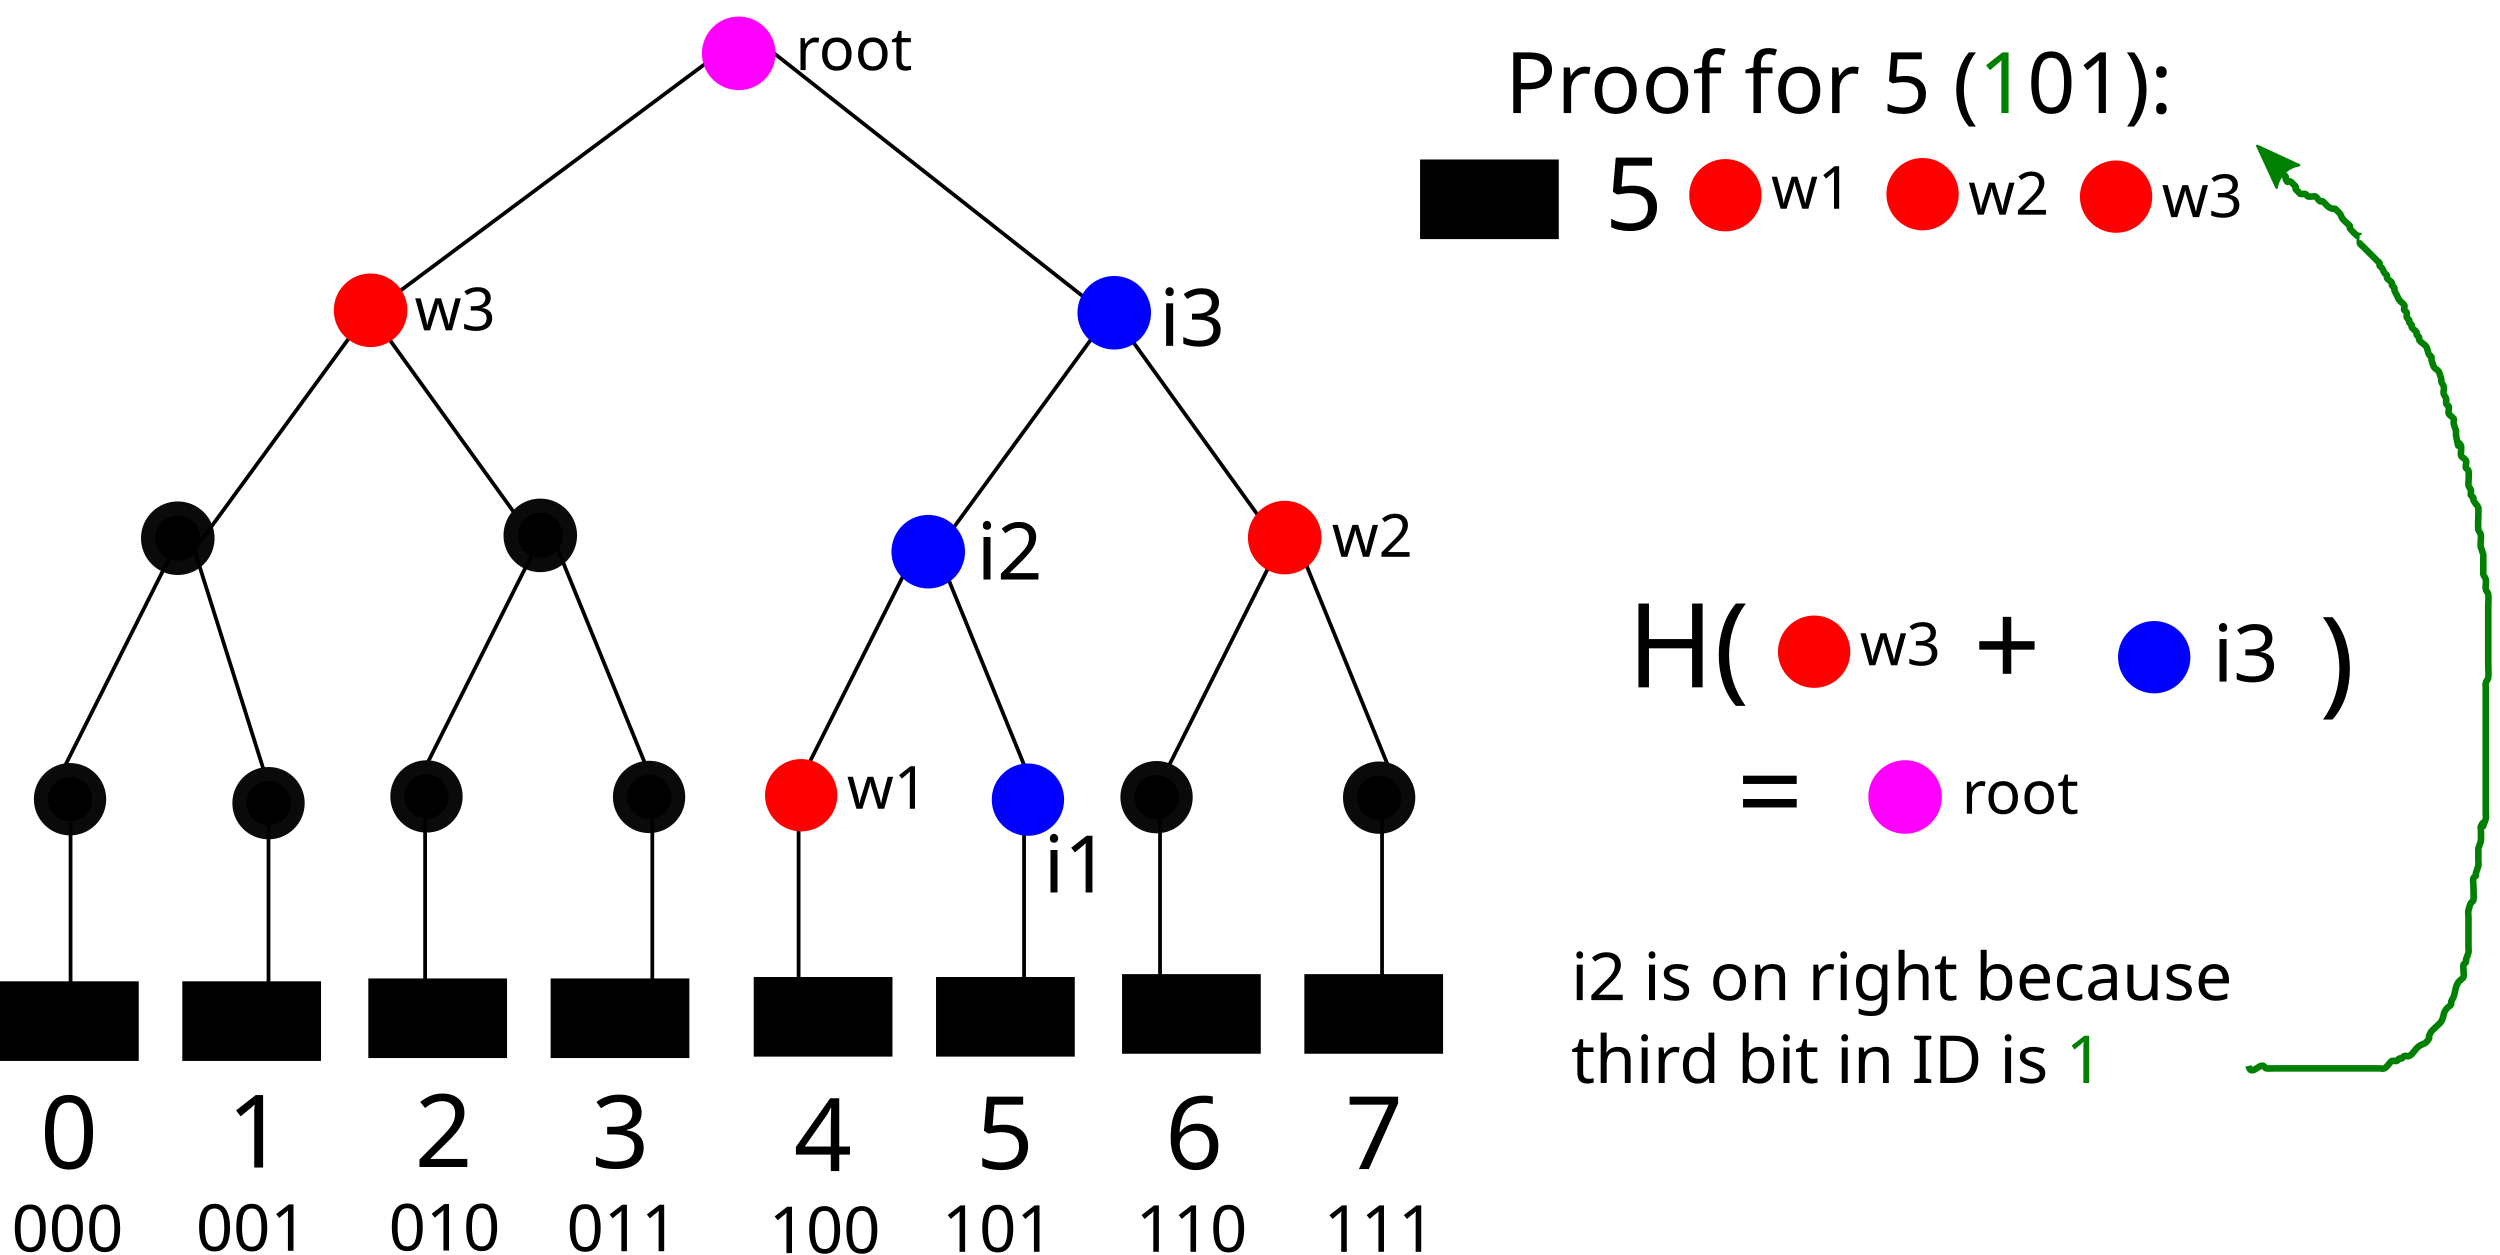
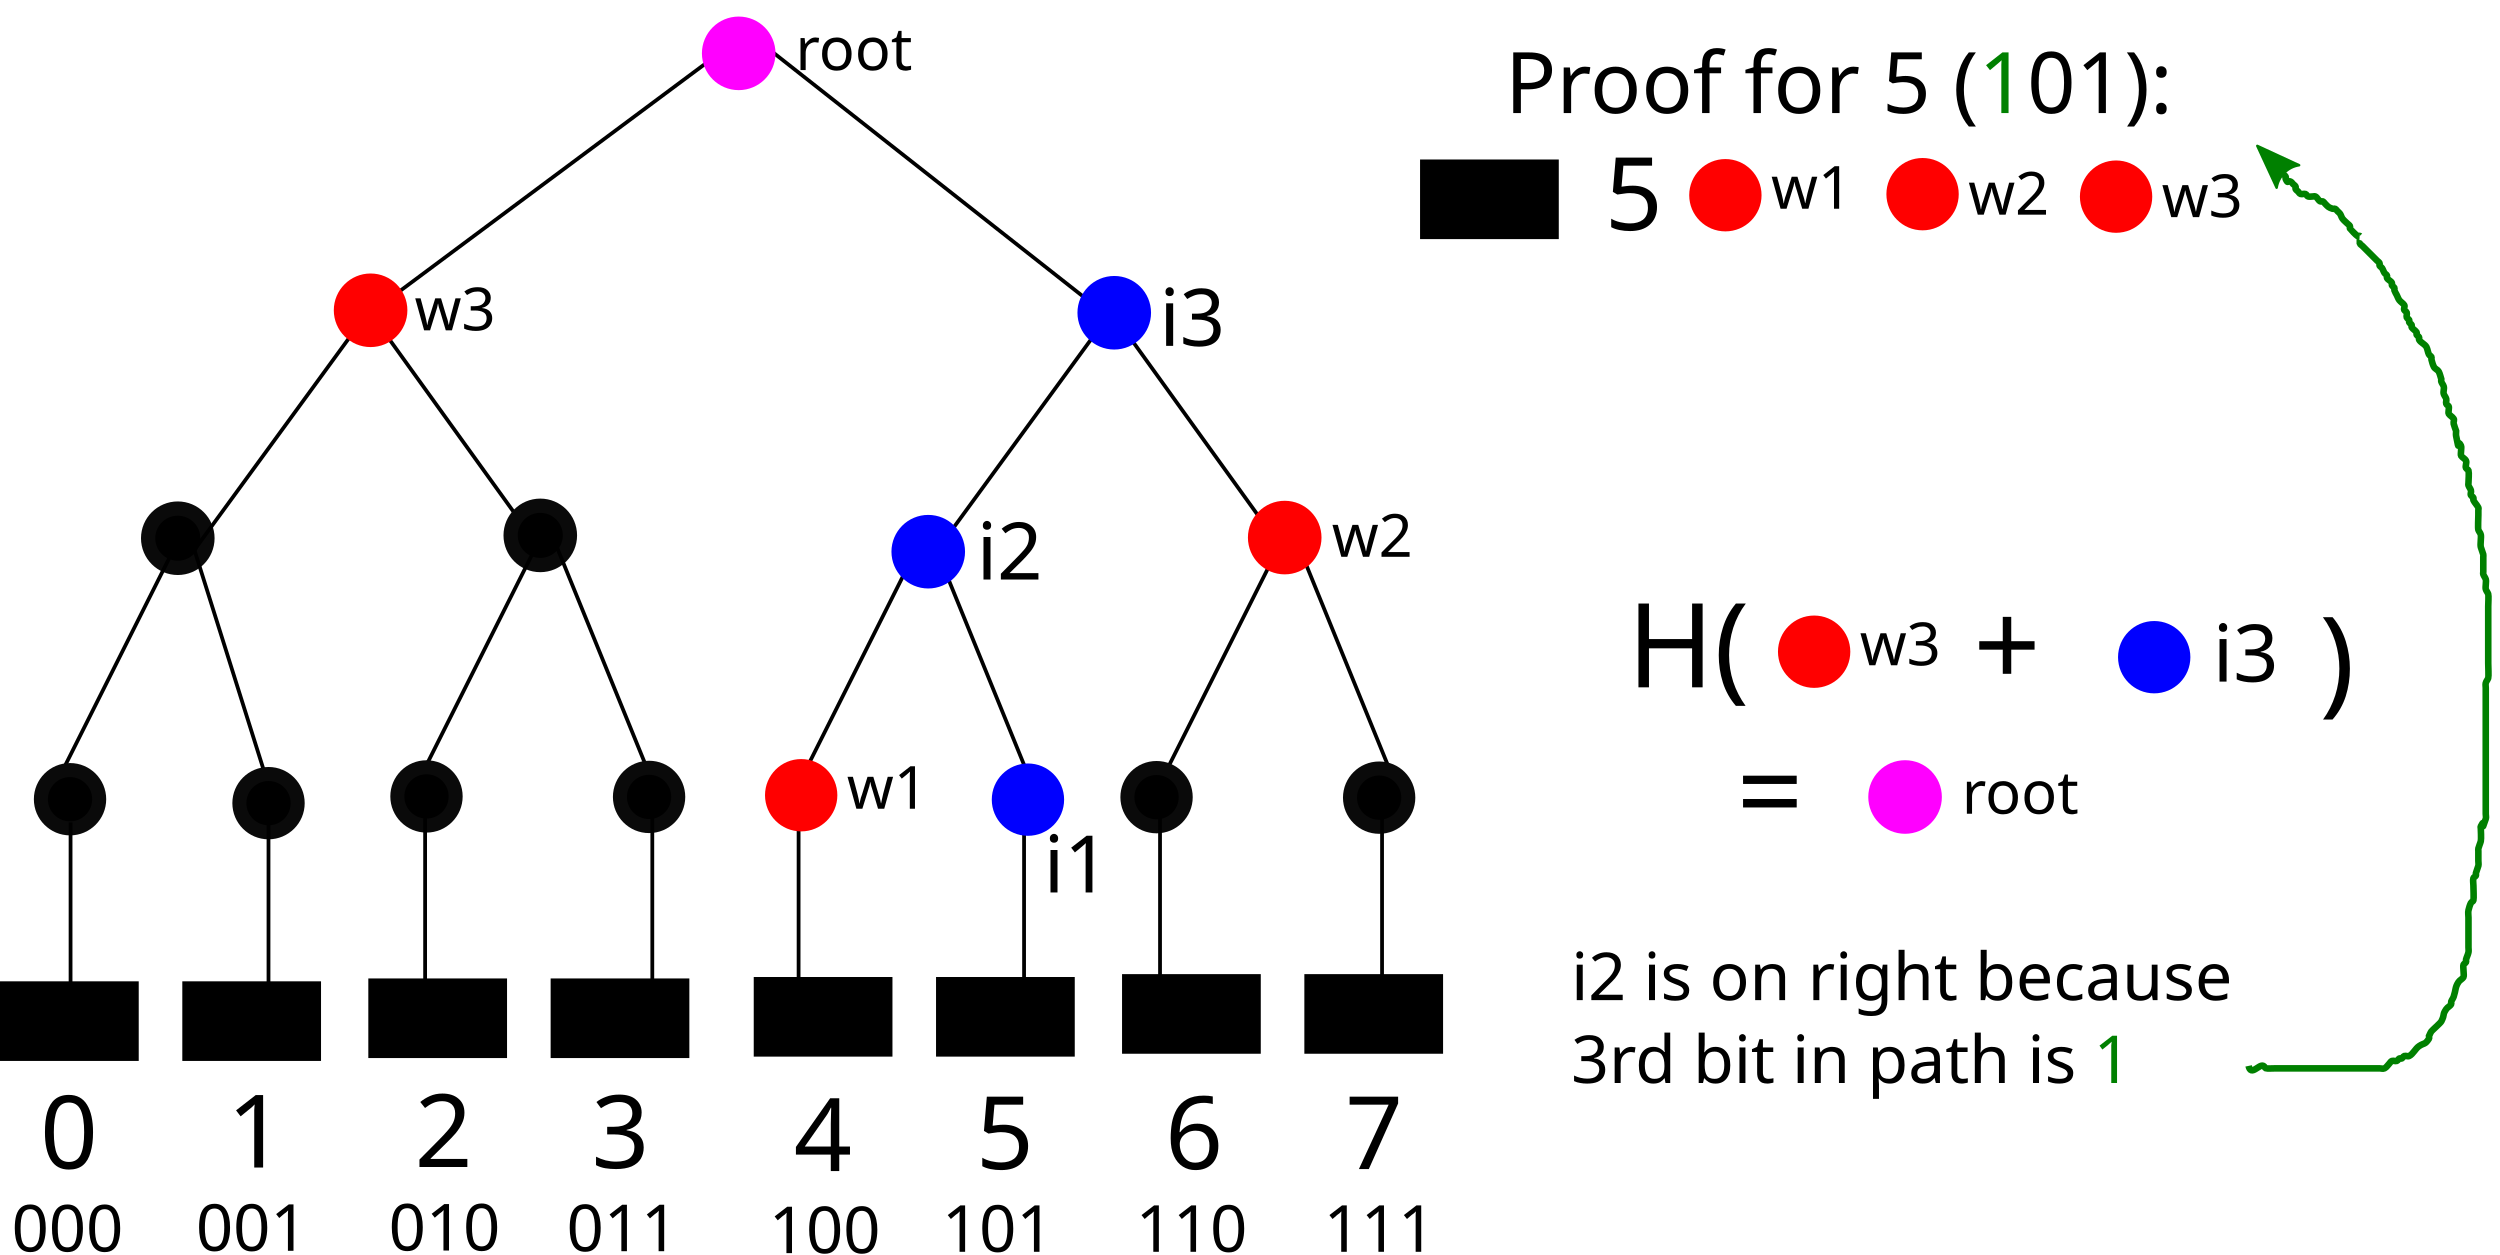
<svg xmlns="http://www.w3.org/2000/svg" width="189.315mm" height="94.965mm" viewBox="0 0 189.315 94.965" version="1.1" id="svg4568">
  <defs id="defs4562">
    <marker orient="auto" refY="0.0" refX="0.0" id="marker2946" style="overflow:visible;">
      <path id="path2944" style="fill-rule:evenodd;stroke-width:0.625;stroke-linejoin:round;stroke:#008000;stroke-opacity:1;fill:#008000;fill-opacity:1" d="M 8.719,4.034 L -2.207,0.016 L 8.719,-4.002 C 6.973,-1.63 6.983,1.616 8.719,4.034 z " transform="scale(0.6) rotate(180) translate(0,0)" />
    </marker>
    <marker orient="auto" refY="0.0" refX="0.0" id="marker2894" style="overflow:visible;">
      <path id="path2892" style="fill-rule:evenodd;stroke-width:0.625;stroke-linejoin:round;stroke:#008000;stroke-opacity:1;fill:#008000;fill-opacity:1" d="M 8.719,4.034 L -2.207,0.016 L 8.719,-4.002 C 6.973,-1.63 6.983,1.616 8.719,4.034 z " transform="scale(1.1) rotate(180) translate(1,0)" />
    </marker>
    <marker orient="auto" refY="0.0" refX="0.0" id="Arrow2Mstart" style="overflow:visible">
      <path id="path2392" style="fill-rule:evenodd;stroke-width:0.625;stroke-linejoin:round;stroke:#008000;stroke-opacity:1;fill:#008000;fill-opacity:1" d="M 8.719,4.034 L -2.207,0.016 L 8.719,-4.002 C 6.973,-1.63 6.983,1.616 8.719,4.034 z " transform="scale(0.6) translate(0,0)" />
    </marker>
    <marker orient="auto" refY="0.0" refX="0.0" id="Arrow2Lend" style="overflow:visible;">
      <path id="path2389" style="fill-rule:evenodd;stroke-width:0.625;stroke-linejoin:round;stroke:#008000;stroke-opacity:1;fill:#008000;fill-opacity:1" d="M 8.719,4.034 L -2.207,0.016 L 8.719,-4.002 C 6.973,-1.63 6.983,1.616 8.719,4.034 z " transform="scale(1.1) rotate(180) translate(1,0)" />
    </marker>
    <marker orient="auto" refY="0.0" refX="0.0" id="Arrow1Send" style="overflow:visible;">
      <path id="path2383" d="M 0.0,0.0 L 5.0,-5.0 L -12.5,0.0 L 5.0,5.0 L 0.0,0.0 z " style="fill-rule:evenodd;stroke:#008000;stroke-width:1pt;stroke-opacity:1;fill:#008000;fill-opacity:1" transform="scale(0.2) rotate(180) translate(6,0)" />
    </marker>
    <marker orient="auto" refY="0.0" refX="0.0" id="Arrow2Send" style="overflow:visible;">
      <path id="path2401" style="fill-rule:evenodd;stroke-width:0.625;stroke-linejoin:round;stroke:#008000;stroke-opacity:1;fill:#008000;fill-opacity:1" d="M 8.719,4.034 L -2.207,0.016 L 8.719,-4.002 C 6.973,-1.63 6.983,1.616 8.719,4.034 z " transform="scale(0.3) rotate(180) translate(-2.3,0)" />
    </marker>
    <marker orient="auto" refY="0.0" refX="0.0" id="Arrow2Mend" style="overflow:visible;">
      <path id="path2395" style="fill-rule:evenodd;stroke-width:0.625;stroke-linejoin:round;stroke:#008000;stroke-opacity:1;fill:#008000;fill-opacity:1" d="M 8.719,4.034 L -2.207,0.016 L 8.719,-4.002 C 6.973,-1.63 6.983,1.616 8.719,4.034 z " transform="scale(0.6) rotate(180) translate(0,0)" />
    </marker>
    <marker orient="auto" refY="0" refX="0" id="marker2946-6" style="overflow:visible">
      <path id="path2944-4" style="fill:#008000;fill-opacity:1;fill-rule:evenodd;stroke:#008000;stroke-width:0.625;stroke-linejoin:round;stroke-opacity:1" d="M 8.719,4.034 -2.207,0.016 8.719,-4.002 c -1.745,2.372 -1.735,5.617 -6e-7,8.035 z" transform="scale(-0.6)" />
    </marker>
    <marker orient="auto" refY="0" refX="0" id="marker2946-6-5" style="overflow:visible">
      <path id="path2944-4-0" style="fill:#008000;fill-opacity:1;fill-rule:evenodd;stroke:#008000;stroke-width:0.625;stroke-linejoin:round;stroke-opacity:1" d="M 8.719,4.034 -2.207,0.016 8.719,-4.002 c -1.745,2.372 -1.735,5.617 -6e-7,8.035 z" transform="scale(-0.6)" />
    </marker>
  </defs>
  <g id="layer1" transform="translate(-37.07169,-43.84228)">
    <circle style="fill:#000000;fill-opacity:1;stroke:#0a0a0a;stroke-width:1.08;stroke-linecap:square;stroke-linejoin:miter;stroke-miterlimit:4;stroke-dasharray:none;stroke-dashoffset:0;stroke-opacity:1" id="path2131-0" cx="50.535" cy="84.6" r="2.246" />
    <path style="fill:none;stroke:#000000;stroke-width:0.286px;stroke-linecap:butt;stroke-linejoin:miter;stroke-opacity:1" d="M 41.253,103.31 50.347,85.194" id="path2162" />
    <path style="fill:none;stroke:#000000;stroke-width:0.286px;stroke-linecap:butt;stroke-linejoin:miter;stroke-opacity:1" d="M 57.575,103.854 51.791,85.482" id="path2162-6" />
    <path style="fill:none;stroke:#000000;stroke-width:0.286px;stroke-linecap:butt;stroke-linejoin:miter;stroke-opacity:1" d="M 51.791,85.482 64.494,68.087" id="path2162-64-8" />
    <path style="fill:#ff0000;stroke:#000000;stroke-width:0.286px;stroke-linecap:butt;stroke-linejoin:miter;stroke-opacity:1" d="M 76.764,83.714 66.082,68.881" id="path2162-6-8-1" />
    <circle style="fill:#000000;fill-opacity:1;stroke:#0a0a0a;stroke-width:1.08;stroke-linecap:square;stroke-linejoin:miter;stroke-miterlimit:4;stroke-dasharray:none;stroke-dashoffset:0;stroke-opacity:1" id="path2131-0-2" cx="77.985" cy="84.385" r="2.246" />
    <path style="fill:none;stroke:#000000;stroke-width:0.286px;stroke-linecap:butt;stroke-linejoin:miter;stroke-opacity:1" d="m 68.702,103.095 9.094,-18.117" id="path2162-7" />
    <path style="fill:none;stroke:#000000;stroke-width:0.286px;stroke-linecap:butt;stroke-linejoin:miter;stroke-opacity:1" d="M 86.458,102.987 79.24,85.267" id="path2162-6-5" />
    <path style="fill:none;stroke:#000000;stroke-width:0.286px;stroke-linecap:butt;stroke-linejoin:miter;stroke-opacity:1" d="M 97.473,103.367 106.568,85.25" id="path2162-9" />
    <path style="fill:none;stroke:#000000;stroke-width:0.286px;stroke-linecap:butt;stroke-linejoin:miter;stroke-opacity:1" d="M 115.229,103.258 108.011,85.539" id="path2162-6-1" />
    <path style="fill:none;stroke:#000000;stroke-width:0.286px;stroke-linecap:butt;stroke-linejoin:miter;stroke-opacity:1" d="M 108.011,85.539 120.715,68.144" id="path2162-64-8-0" />
    <path style="fill:none;stroke:#000000;stroke-width:0.286px;stroke-linecap:butt;stroke-linejoin:miter;stroke-opacity:1" d="M 132.985,83.77 122.302,68.938" id="path2162-6-8-1-6" />
    <path style="fill:none;stroke:#000000;stroke-width:0.286px;stroke-linecap:butt;stroke-linejoin:miter;stroke-opacity:1" d="m 124.923,103.152 9.094,-18.117" id="path2162-7-3" />
    <path style="fill:none;stroke:#000000;stroke-width:0.286px;stroke-linecap:butt;stroke-linejoin:miter;stroke-opacity:1" d="M 142.679,103.043 135.461,85.324" id="path2162-6-5-9" />
    <path style="fill:none;stroke:#000000;stroke-width:0.286px;stroke-linecap:butt;stroke-linejoin:miter;stroke-opacity:1" d="M 66.313,66.656 91.878,47.628" id="path2162-64-8-6" />
    <path style="fill:none;stroke:#000000;stroke-width:0.286px;stroke-linecap:butt;stroke-linejoin:miter;stroke-opacity:1" d="M 119.29,66.452 95.246,47.526" id="path2162-64-8-6-3" />
    <rect style="fill:#000000;fill-opacity:1;stroke:#000000;stroke-width:0.28;stroke-linecap:butt;stroke-miterlimit:4;stroke-dasharray:none;stroke-opacity:1" id="rect5212" width="10.225" height="5.749" x="37.212" y="118.294" />
    <rect style="fill:#000000;fill-opacity:1;stroke:#000000;stroke-width:0.28;stroke-linecap:butt;stroke-miterlimit:4;stroke-dasharray:none;stroke-opacity:1" id="rect5212-0" width="10.225" height="5.749" x="51.017" y="118.294" />
    <rect style="fill:#000000;fill-opacity:1;stroke:#000000;stroke-width:0.28;stroke-linecap:butt;stroke-miterlimit:4;stroke-dasharray:none;stroke-opacity:1" id="rect5212-5" width="10.225" height="5.749" x="65.103" y="118.076" />
    <rect style="fill:#000000;fill-opacity:1;stroke:#000000;stroke-width:0.28;stroke-linecap:butt;stroke-miterlimit:4;stroke-dasharray:none;stroke-opacity:1" id="rect5212-0-6" width="10.225" height="5.749" x="78.909" y="118.076" />
    <rect style="fill:#000000;fill-opacity:1;stroke:#000000;stroke-width:0.28;stroke-linecap:butt;stroke-miterlimit:4;stroke-dasharray:none;stroke-opacity:1" id="rect5212-7" width="10.225" height="5.749" x="94.289" y="117.967" />
    <rect style="fill:#000000;fill-opacity:1;stroke:#000000;stroke-width:0.28;stroke-linecap:butt;stroke-miterlimit:4;stroke-dasharray:none;stroke-opacity:1" id="rect5212-0-7" width="10.225" height="5.749" x="108.094" y="117.967" />
    <rect style="fill:#000000;fill-opacity:1;stroke:#000000;stroke-width:0.28;stroke-linecap:butt;stroke-miterlimit:4;stroke-dasharray:none;stroke-opacity:1" id="rect5212-5-4" width="10.225" height="5.749" x="122.18" y="117.749" />
    <rect style="fill:#000000;fill-opacity:1;stroke:#000000;stroke-width:0.28;stroke-linecap:butt;stroke-miterlimit:4;stroke-dasharray:none;stroke-opacity:1" id="rect5212-0-6-0" width="10.225" height="5.749" x="135.985" y="117.749" />
    <text xml:space="preserve" style="font-style:normal;font-weight:normal;font-size:7.682px;line-height:125%;font-family:sans-serif;letter-spacing:0px;word-spacing:0px;fill:#000000;fill-opacity:1;stroke:none;stroke-width:0.192px;stroke-linecap:butt;stroke-linejoin:miter;stroke-opacity:1" x="54.263" y="132.253" id="text5273">
      <tspan id="tspan5271" x="54.263" y="132.253" style="stroke-width:0.192px">1</tspan>
    </text>
    <text xml:space="preserve" style="font-style:normal;font-weight:normal;font-size:7.682px;line-height:125%;font-family:sans-serif;letter-spacing:0px;word-spacing:0px;fill:#000000;fill-opacity:1;stroke:none;stroke-width:0.192px;stroke-linecap:butt;stroke-linejoin:miter;stroke-opacity:1" x="40.102" y="132.334" id="text5273-6">
      <tspan id="tspan5271-4" x="40.102" y="132.334" style="stroke-width:0.192px">0</tspan>
    </text>
    <text xml:space="preserve" style="font-style:normal;font-weight:normal;font-size:7.682px;line-height:125%;font-family:sans-serif;letter-spacing:0px;word-spacing:0px;fill:#000000;fill-opacity:1;stroke:none;stroke-width:0.192px;stroke-linecap:butt;stroke-linejoin:miter;stroke-opacity:1" x="68.461" y="132.217" id="text5273-7">
      <tspan id="tspan5271-48" x="68.461" y="132.217" style="stroke-width:0.192px">2</tspan>
    </text>
    <text xml:space="preserve" style="font-style:normal;font-weight:normal;font-size:7.682px;line-height:125%;font-family:sans-serif;letter-spacing:0px;word-spacing:0px;fill:#000000;fill-opacity:1;stroke:none;stroke-width:0.192px;stroke-linecap:butt;stroke-linejoin:miter;stroke-opacity:1" x="81.862" y="132.294" id="text5273-5">
      <tspan id="tspan5271-8" x="81.862" y="132.294" style="stroke-width:0.192px">3</tspan>
    </text>
    <text xml:space="preserve" style="font-style:normal;font-weight:normal;font-size:7.682px;line-height:125%;font-family:sans-serif;letter-spacing:0px;word-spacing:0px;fill:#000000;fill-opacity:1;stroke:none;stroke-width:0.192px;stroke-linecap:butt;stroke-linejoin:miter;stroke-opacity:1" x="97.188" y="132.525" id="text5273-2">
      <tspan id="tspan5271-6" x="97.188" y="132.525" style="stroke-width:0.192px">4</tspan>
    </text>
    <text xml:space="preserve" style="font-style:normal;font-weight:normal;font-size:7.682px;line-height:125%;font-family:sans-serif;letter-spacing:0px;word-spacing:0px;fill:#000000;fill-opacity:1;stroke:none;stroke-width:0.192px;stroke-linecap:butt;stroke-linejoin:miter;stroke-opacity:1" x="110.974" y="132.371" id="text5273-0">
      <tspan id="tspan5271-66" x="110.974" y="132.371" style="stroke-width:0.192px">5</tspan>
    </text>
    <text xml:space="preserve" style="font-style:normal;font-weight:normal;font-size:7.682px;line-height:125%;font-family:sans-serif;letter-spacing:0px;word-spacing:0px;fill:#000000;fill-opacity:1;stroke:none;stroke-width:0.192px;stroke-linecap:butt;stroke-linejoin:miter;stroke-opacity:1" x="125.299" y="132.371" id="text5273-4">
      <tspan id="tspan5271-62" x="125.299" y="132.371" style="stroke-width:0.192px">6</tspan>
    </text>
    <text xml:space="preserve" style="font-style:normal;font-weight:normal;font-size:7.682px;line-height:125%;font-family:sans-serif;letter-spacing:0px;word-spacing:0px;fill:#000000;fill-opacity:1;stroke:none;stroke-width:0.192px;stroke-linecap:butt;stroke-linejoin:miter;stroke-opacity:1" x="138.931" y="132.371" id="text5273-8">
      <tspan id="tspan5271-9" x="138.931" y="132.371" style="stroke-width:0.192px">7</tspan>
    </text>
    <text xml:space="preserve" style="font-style:normal;font-weight:normal;font-size:4.926px;line-height:125%;font-family:sans-serif;letter-spacing:0px;word-spacing:0px;fill:#000000;fill-opacity:1;stroke:none;stroke-width:0.123px;stroke-linecap:butt;stroke-linejoin:miter;stroke-opacity:1" x="51.916" y="138.563" id="text5273-60">
      <tspan id="tspan5271-7" x="51.916" y="138.563" style="stroke-width:0.123px">001</tspan>
    </text>
    <text xml:space="preserve" style="font-style:normal;font-weight:normal;font-size:4.926px;line-height:125%;font-family:sans-serif;letter-spacing:0px;word-spacing:0px;fill:#000000;fill-opacity:1;stroke:none;stroke-width:0.123px;stroke-linecap:butt;stroke-linejoin:miter;stroke-opacity:1" x="37.957" y="138.614" id="text5273-6-0">
      <tspan id="tspan5271-4-1" x="37.957" y="138.614" style="stroke-width:0.123px">000</tspan>
    </text>
    <text xml:space="preserve" style="font-style:normal;font-weight:normal;font-size:4.926px;line-height:125%;font-family:sans-serif;letter-spacing:0px;word-spacing:0px;fill:#000000;fill-opacity:1;stroke:none;stroke-width:0.123px;stroke-linecap:butt;stroke-linejoin:miter;stroke-opacity:1" x="66.509" y="138.54" id="text5273-7-0">
      <tspan id="tspan5271-48-1" x="66.509" y="138.54" style="stroke-width:0.123px">010</tspan>
    </text>
    <text xml:space="preserve" style="font-style:normal;font-weight:normal;font-size:4.926px;line-height:125%;font-family:sans-serif;letter-spacing:0px;word-spacing:0px;fill:#000000;fill-opacity:1;stroke:none;stroke-width:0.123px;stroke-linecap:butt;stroke-linejoin:miter;stroke-opacity:1" x="79.98" y="138.589" id="text5273-5-3">
      <tspan id="tspan5271-8-7" x="79.98" y="138.589" style="stroke-width:0.123px">011</tspan>
    </text>
    <text xml:space="preserve" style="font-style:normal;font-weight:normal;font-size:4.926px;line-height:125%;font-family:sans-serif;letter-spacing:0px;word-spacing:0px;fill:#000000;fill-opacity:1;stroke:none;stroke-width:0.123px;stroke-linecap:butt;stroke-linejoin:miter;stroke-opacity:1" x="95.297" y="138.737" id="text5273-2-7">
      <tspan id="tspan5271-6-2" x="95.297" y="138.737" style="stroke-width:0.123px">100</tspan>
    </text>
    <text xml:space="preserve" style="font-style:normal;font-weight:normal;font-size:4.926px;line-height:125%;font-family:sans-serif;letter-spacing:0px;word-spacing:0px;fill:#000000;fill-opacity:1;stroke:none;stroke-width:0.123px;stroke-linecap:butt;stroke-linejoin:miter;stroke-opacity:1" x="108.405" y="138.638" id="text5273-0-6">
      <tspan id="tspan5271-66-4" x="108.405" y="138.638" style="stroke-width:0.123px">101</tspan>
    </text>
    <text xml:space="preserve" style="font-style:normal;font-weight:normal;font-size:4.926px;line-height:125%;font-family:sans-serif;letter-spacing:0px;word-spacing:0px;fill:#000000;fill-opacity:1;stroke:none;stroke-width:0.123px;stroke-linecap:butt;stroke-linejoin:miter;stroke-opacity:1" x="123.079" y="138.638" id="text5273-4-5">
      <tspan id="tspan5271-62-2" x="123.079" y="138.638" style="stroke-width:0.123px">110</tspan>
    </text>
    <text xml:space="preserve" style="font-style:normal;font-weight:normal;font-size:4.926px;line-height:125%;font-family:sans-serif;letter-spacing:0px;word-spacing:0px;fill:#000000;fill-opacity:1;stroke:none;stroke-width:0.123px;stroke-linecap:butt;stroke-linejoin:miter;stroke-opacity:1" x="137.309" y="138.638" id="text5273-8-0">
      <tspan id="tspan5271-9-2" x="137.309" y="138.638" style="stroke-width:0.123px">111</tspan>
    </text>
    <circle style="fill:#000000;fill-opacity:1;stroke:#0a0a0a;stroke-width:1.062;stroke-linecap:square;stroke-linejoin:miter;stroke-miterlimit:4;stroke-dasharray:none;stroke-dashoffset:0;stroke-opacity:1" id="path2131" cx="42.375" cy="104.364" r="2.208" />
    <circle style="fill:#000000;fill-opacity:1;stroke:#0a0a0a;stroke-width:1.062;stroke-linecap:square;stroke-linejoin:miter;stroke-miterlimit:4;stroke-dasharray:none;stroke-dashoffset:0;stroke-opacity:1" id="path2131-8" cx="57.406" cy="104.662" r="2.208" />
    <circle style="fill:#000000;fill-opacity:1;stroke:#0a0a0a;stroke-width:1.062;stroke-linecap:square;stroke-linejoin:miter;stroke-miterlimit:4;stroke-dasharray:none;stroke-dashoffset:0;stroke-opacity:1" id="path2131-02" cx="69.368" cy="104.153" r="2.208" />
    <circle style="fill:#000000;fill-opacity:1;stroke:#0a0a0a;stroke-width:1.062;stroke-linecap:square;stroke-linejoin:miter;stroke-miterlimit:4;stroke-dasharray:none;stroke-dashoffset:0;stroke-opacity:1" id="path2131-8-9" cx="86.224" cy="104.19" r="2.208" />
    <circle style="fill:#000000;fill-opacity:1;stroke:#0a0a0a;stroke-width:1.062;stroke-linecap:square;stroke-linejoin:miter;stroke-miterlimit:4;stroke-dasharray:none;stroke-dashoffset:0;stroke-opacity:1" id="path2131-02-0" cx="124.653" cy="104.208" r="2.208" />
    <circle style="fill:#000000;fill-opacity:1;stroke:#0a0a0a;stroke-width:1.062;stroke-linecap:square;stroke-linejoin:miter;stroke-miterlimit:4;stroke-dasharray:none;stroke-dashoffset:0;stroke-opacity:1" id="path2131-8-9-5" cx="141.509" cy="104.245" r="2.208" />
    <path style="fill:none;fill-rule:evenodd;stroke:#000000;stroke-width:0.286;stroke-linecap:butt;stroke-linejoin:miter;stroke-miterlimit:4;stroke-dasharray:none;stroke-opacity:1" d="m 42.415,106.117 v 13.946" id="path5466" />
    <path style="fill:none;fill-rule:evenodd;stroke:#000000;stroke-width:0.286;stroke-linecap:butt;stroke-linejoin:miter;stroke-miterlimit:4;stroke-dasharray:none;stroke-opacity:1" d="m 57.404,106.052 v 13.946" id="path5466-9" />
    <path style="fill:none;fill-rule:evenodd;stroke:#000000;stroke-width:0.286;stroke-linecap:butt;stroke-linejoin:miter;stroke-miterlimit:4;stroke-dasharray:none;stroke-opacity:1" d="m 69.264,105.4 v 13.946" id="path5466-0" />
    <path style="fill:none;fill-rule:evenodd;stroke:#000000;stroke-width:0.286;stroke-linecap:butt;stroke-linejoin:miter;stroke-miterlimit:4;stroke-dasharray:none;stroke-opacity:1" d="m 86.468,105.139 v 13.946" id="path5466-99" />
    <path style="fill:none;fill-rule:evenodd;stroke:#000000;stroke-width:0.286;stroke-linecap:butt;stroke-linejoin:miter;stroke-miterlimit:4;stroke-dasharray:none;stroke-opacity:1" d="m 97.546,105.921 v 13.946" id="path5466-4" />
    <path style="fill:none;fill-rule:evenodd;stroke:#000000;stroke-width:0.286;stroke-linecap:butt;stroke-linejoin:miter;stroke-miterlimit:4;stroke-dasharray:none;stroke-opacity:1" d="m 114.62,105.661 v 13.946" id="path5466-5" />
    <path style="fill:none;fill-rule:evenodd;stroke:#000000;stroke-width:0.286;stroke-linecap:butt;stroke-linejoin:miter;stroke-miterlimit:4;stroke-dasharray:none;stroke-opacity:1" d="m 124.916,105.27 v 13.946" id="path5466-1" />
    <path style="fill:none;fill-rule:evenodd;stroke:#000000;stroke-width:0.286;stroke-linecap:butt;stroke-linejoin:miter;stroke-miterlimit:4;stroke-dasharray:none;stroke-opacity:1" d="m 141.729,105.27 v 13.946" id="path5466-03" />
    <text xml:space="preserve" style="font-style:normal;font-weight:normal;font-size:6.441px;line-height:125%;font-family:sans-serif;letter-spacing:0px;word-spacing:0px;fill:#000000;fill-opacity:1;stroke:none;stroke-width:0.161px;stroke-linecap:butt;stroke-linejoin:miter;stroke-opacity:1" x="151.038" y="52.406" id="text5540">
      <tspan id="tspan5538" x="151.038" y="52.406" style="fill:#000000;stroke-width:0.161px">Proof for 5 (<tspan style="fill:#008000" id="tspan7278">1</tspan>01):</tspan>
    </text>
    <rect style="fill:#000000;fill-opacity:1;stroke:#000000;stroke-width:0.28;stroke-linecap:butt;stroke-miterlimit:4;stroke-dasharray:none;stroke-opacity:1" id="rect5212-7-7" width="10.225" height="5.749" x="144.747" y="56.06" />
    <text xml:space="preserve" style="font-style:normal;font-weight:normal;font-size:7.682px;line-height:125%;font-family:sans-serif;letter-spacing:0px;word-spacing:0px;fill:#000000;fill-opacity:1;stroke:none;stroke-width:0.192px;stroke-linecap:butt;stroke-linejoin:miter;stroke-opacity:1" x="158.599" y="61.264" id="text5273-2-8">
      <tspan id="tspan5271-6-8" x="158.599" y="61.264" style="stroke-width:0.192px">5</tspan>
    </text>
    <circle style="fill:#0000ff;fill-opacity:1;stroke:#0000ff;stroke-width:1.062;stroke-linecap:square;stroke-linejoin:miter;stroke-miterlimit:4;stroke-dasharray:none;stroke-dashoffset:0;stroke-opacity:1" id="path2131-8-4" cx="114.914" cy="104.396" r="2.208" />
    <circle style="fill:#ff0000;fill-opacity:1;stroke:#ff0000;stroke-width:1.062;stroke-linecap:square;stroke-linejoin:miter;stroke-miterlimit:4;stroke-dasharray:none;stroke-dashoffset:0;stroke-opacity:1" id="path2131-9" cx="97.742" cy="104.062" r="2.208" />
    <text xml:space="preserve" style="font-style:normal;font-weight:normal;font-size:4.51px;line-height:125%;font-family:sans-serif;letter-spacing:0px;word-spacing:0px;fill:#000000;fill-opacity:1;stroke:none;stroke-width:0.113px;stroke-linecap:butt;stroke-linejoin:miter;stroke-opacity:1" x="101.203" y="105.087" id="text7118">
      <tspan id="tspan7116" x="101.203" y="105.087" style="stroke-width:0.113px">w1</tspan>
    </text>
    <circle style="fill:#ff0000;fill-opacity:1;stroke:#ff0000;stroke-width:1.062;stroke-linecap:square;stroke-linejoin:miter;stroke-miterlimit:4;stroke-dasharray:none;stroke-dashoffset:0;stroke-opacity:1" id="path2131-9-3" cx="167.728" cy="58.626" r="2.208" />
    <text xml:space="preserve" style="font-style:normal;font-weight:normal;font-size:4.51px;line-height:125%;font-family:sans-serif;letter-spacing:0px;word-spacing:0px;fill:#000000;fill-opacity:1;stroke:none;stroke-width:0.113px;stroke-linecap:butt;stroke-linejoin:miter;stroke-opacity:1" x="171.189" y="59.651" id="text7118-3">
      <tspan id="tspan7116-6" x="171.189" y="59.651" style="stroke-width:0.113px">w1</tspan>
    </text>
    <text xml:space="preserve" style="font-style:normal;font-weight:normal;font-size:6.01px;line-height:125%;font-family:sans-serif;letter-spacing:0px;word-spacing:0px;fill:#000000;fill-opacity:1;stroke:none;stroke-width:0.15px;stroke-linecap:butt;stroke-linejoin:miter;stroke-opacity:1" x="116.105" y="111.423" id="text7961">
      <tspan id="tspan7959" x="116.105" y="111.423" style="stroke-width:0.15px">i1</tspan>
    </text>
    <circle style="fill:#0000ff;fill-opacity:1;stroke:#0000ff;stroke-width:1.08;stroke-linecap:square;stroke-linejoin:miter;stroke-miterlimit:4;stroke-dasharray:none;stroke-dashoffset:0;stroke-opacity:1" id="path2131-0-7" cx="107.364" cy="85.62" r="2.246" />
    <text xml:space="preserve" style="font-style:normal;font-weight:normal;font-size:6.01px;line-height:125%;font-family:sans-serif;letter-spacing:0px;word-spacing:0px;fill:#000000;fill-opacity:1;stroke:none;stroke-width:0.15px;stroke-linecap:butt;stroke-linejoin:miter;stroke-opacity:1" x="111.032" y="87.727" id="text7961-0">
      <tspan id="tspan7959-3" x="111.032" y="87.727" style="stroke-width:0.15px">i2</tspan>
    </text>
    <circle style="fill:#ff0000;fill-opacity:1;stroke:#ff0000;stroke-width:1.08;stroke-linecap:square;stroke-linejoin:miter;stroke-miterlimit:4;stroke-dasharray:none;stroke-dashoffset:0;stroke-opacity:1" id="path2131-0-2-8" cx="134.358" cy="84.551" r="2.246" />
    <text xml:space="preserve" style="font-style:normal;font-weight:normal;font-size:4.51px;line-height:125%;font-family:sans-serif;letter-spacing:0px;word-spacing:0px;fill:#000000;fill-opacity:1;stroke:none;stroke-width:0.113px;stroke-linecap:butt;stroke-linejoin:miter;stroke-opacity:1" x="137.926" y="86.008" id="text7118-4">
      <tspan id="tspan7116-3" x="137.926" y="86.008" style="stroke-width:0.113px">w2</tspan>
    </text>
    <circle style="fill:#ff0000;fill-opacity:1;stroke:#ff0000;stroke-width:1.062;stroke-linecap:square;stroke-linejoin:miter;stroke-miterlimit:4;stroke-dasharray:none;stroke-dashoffset:0;stroke-opacity:1" id="path2131-9-1-5" cx="182.66" cy="58.546" r="2.208" />
    <text xml:space="preserve" style="font-style:normal;font-weight:normal;font-size:4.51px;line-height:125%;font-family:sans-serif;letter-spacing:0px;word-spacing:0px;fill:#000000;fill-opacity:1;stroke:none;stroke-width:0.113px;stroke-linecap:butt;stroke-linejoin:miter;stroke-opacity:1" x="186.121" y="60.1" id="text7118-8-6">
      <tspan id="tspan7116-7-1" x="186.121" y="60.1" style="stroke-width:0.113px">w2</tspan>
    </text>
    <circle style="fill:#0000ff;fill-opacity:1;stroke:#0000ff;stroke-width:1.08;stroke-linecap:square;stroke-linejoin:miter;stroke-miterlimit:4;stroke-dasharray:none;stroke-dashoffset:0;stroke-opacity:1" id="path2131-0-2-0-7" cx="121.449" cy="67.526" r="2.246" />
    <text xml:space="preserve" style="font-style:normal;font-weight:normal;font-size:6.01px;line-height:125%;font-family:sans-serif;letter-spacing:0px;word-spacing:0px;fill:#000000;fill-opacity:1;stroke:none;stroke-width:0.15px;stroke-linecap:butt;stroke-linejoin:miter;stroke-opacity:1" x="124.863" y="70.029" id="text7961-0-5">
      <tspan id="tspan7959-3-5" x="124.863" y="70.029" style="stroke-width:0.15px">i3</tspan>
    </text>
    <circle style="fill:#ff0000;fill-opacity:1;stroke:#ff0000;stroke-width:1.062;stroke-linecap:square;stroke-linejoin:miter;stroke-miterlimit:4;stroke-dasharray:none;stroke-dashoffset:0;stroke-opacity:1" id="path2131-9-1-4" cx="197.314" cy="58.733" r="2.208" />
    <text xml:space="preserve" style="font-style:normal;font-weight:normal;font-size:4.51px;line-height:125%;font-family:sans-serif;letter-spacing:0px;word-spacing:0px;fill:#000000;fill-opacity:1;stroke:none;stroke-width:0.113px;stroke-linecap:butt;stroke-linejoin:miter;stroke-opacity:1" x="200.775" y="60.287" id="text7118-8-7">
      <tspan id="tspan7116-7-8" x="200.775" y="60.287" style="stroke-width:0.113px">w3</tspan>
    </text>
    <circle style="fill:#ff0000;fill-opacity:1;stroke:#ff0000;stroke-width:1.08;stroke-linecap:square;stroke-linejoin:miter;stroke-miterlimit:4;stroke-dasharray:none;stroke-dashoffset:0;stroke-opacity:1" id="path2131-0-2-0" cx="65.135" cy="67.339" r="2.246" />
    <text xml:space="preserve" style="font-style:normal;font-weight:normal;font-size:4.51px;line-height:125%;font-family:sans-serif;letter-spacing:0px;word-spacing:0px;fill:#000000;fill-opacity:1;stroke:none;stroke-width:0.113px;stroke-linecap:butt;stroke-linejoin:miter;stroke-opacity:1" x="68.47" y="68.858" id="text7118-4-6">
      <tspan id="tspan7116-3-0" x="68.47" y="68.858" style="stroke-width:0.113px">w3</tspan>
    </text>
    <circle style="fill:#ff00ff;fill-opacity:1;stroke:#ff00ff;stroke-width:1.08;stroke-linecap:square;stroke-linejoin:miter;stroke-miterlimit:4;stroke-dasharray:none;stroke-dashoffset:0;stroke-opacity:1" id="path2131-0-2-0-7-4" cx="93.011" cy="47.882" r="2.246" />
    <text xml:space="preserve" style="font-style:normal;font-weight:normal;font-size:4.51px;line-height:125%;font-family:sans-serif;letter-spacing:0px;word-spacing:0px;fill:#000000;fill-opacity:1;stroke:none;stroke-width:0.113px;stroke-linecap:butt;stroke-linejoin:miter;stroke-opacity:1" x="97.3" y="49.15" id="text7118-4-6-0">
      <tspan id="tspan7116-3-0-6" x="97.3" y="49.15" style="stroke-width:0.113px">root</tspan>
    </text>
    <text xml:space="preserve" style="font-style:normal;font-weight:normal;font-size:8.883px;line-height:125%;font-family:sans-serif;letter-spacing:0px;word-spacing:0px;fill:#000000;fill-opacity:1;stroke:none;stroke-width:0.222px;stroke-linecap:butt;stroke-linejoin:miter;stroke-opacity:1" x="160.287" y="95.89" id="text5273-2-8-8-6">
      <tspan id="tspan5271-6-8-9-7" x="160.287" y="95.89" style="stroke-width:0.222px">H(</tspan>
    </text>
    <circle style="fill:#0000ff;fill-opacity:1;stroke:#0000ff;stroke-width:1.062;stroke-linecap:square;stroke-linejoin:miter;stroke-miterlimit:4;stroke-dasharray:none;stroke-dashoffset:0;stroke-opacity:1" id="path2131-8-4-1" cx="200.201" cy="93.609" r="2.208" />
    <circle style="fill:#ff0000;fill-opacity:1;stroke:#ff0000;stroke-width:1.062;stroke-linecap:square;stroke-linejoin:miter;stroke-miterlimit:4;stroke-dasharray:none;stroke-dashoffset:0;stroke-opacity:1" id="path2131-9-2" cx="174.449" cy="93.194" r="2.208" />
    <text xml:space="preserve" style="font-style:normal;font-weight:normal;font-size:4.51px;line-height:125%;font-family:sans-serif;letter-spacing:0px;word-spacing:0px;fill:#000000;fill-opacity:1;stroke:none;stroke-width:0.113px;stroke-linecap:butt;stroke-linejoin:miter;stroke-opacity:1" x="177.91" y="94.219" id="text7118-2">
      <tspan id="tspan7116-69" x="177.91" y="94.219" style="stroke-width:0.113px">w3</tspan>
    </text>
    <text xml:space="preserve" style="font-style:normal;font-weight:normal;font-size:8.883px;line-height:125%;font-family:sans-serif;letter-spacing:0px;word-spacing:0px;fill:#000000;fill-opacity:1;stroke:none;stroke-width:0.222px;stroke-linecap:butt;stroke-linejoin:miter;stroke-opacity:1" x="186.516" y="95.852" id="text5273-2-8-8-6-1">
      <tspan id="tspan5271-6-8-9-7-0" x="186.516" y="95.852" style="stroke-width:0.222px">+</tspan>
    </text>
    <text xml:space="preserve" style="font-style:normal;font-weight:normal;font-size:6.01px;line-height:125%;font-family:sans-serif;letter-spacing:0px;word-spacing:0px;fill:#000000;fill-opacity:1;stroke:none;stroke-width:0.15px;stroke-linecap:butt;stroke-linejoin:miter;stroke-opacity:1" x="204.632" y="95.458" id="text7961-4">
      <tspan id="tspan7959-2" x="204.632" y="95.458" style="stroke-width:0.15px">i3</tspan>
    </text>
    <text xml:space="preserve" style="font-style:normal;font-weight:normal;font-size:8.883px;line-height:125%;font-family:sans-serif;letter-spacing:0px;word-spacing:0px;fill:#000000;fill-opacity:1;stroke:none;stroke-width:0.222px;stroke-linecap:butt;stroke-linejoin:miter;stroke-opacity:1" x="212.708" y="96.921" id="text5273-2-8-8-6-7">
      <tspan id="tspan5271-6-8-9-7-4" x="212.708" y="96.921" style="stroke-width:0.222px">)</tspan>
    </text>
    <text xml:space="preserve" style="font-style:normal;font-weight:normal;font-size:8.883px;line-height:125%;font-family:sans-serif;letter-spacing:0px;word-spacing:0px;fill:#000000;fill-opacity:1;stroke:none;stroke-width:0.222px;stroke-linecap:butt;stroke-linejoin:miter;stroke-opacity:1" x="168.566" y="106.912" id="text5273-2-8-8-6-2">
      <tspan id="tspan5271-6-8-9-7-8" x="168.566" y="106.912" style="stroke-width:0.222px">=</tspan>
    </text>
    <text xml:space="preserve" style="font-style:normal;font-weight:normal;font-size:5.019px;line-height:125%;font-family:sans-serif;letter-spacing:0px;word-spacing:0px;fill:#000000;fill-opacity:1;stroke:none;stroke-width:0.125px;stroke-linecap:butt;stroke-linejoin:miter;stroke-opacity:1" x="156.052" y="119.581" id="text2362">
      <tspan id="tspan2360" x="156.052" y="119.581" style="stroke-width:0.125px">i2 is on right because</tspan>
-       <tspan x="156.052" y="125.855" style="stroke-width:0.125px" id="tspan2364">third bit in ID is <tspan style="fill:#008000" id="tspan7280">1</tspan>
+       <tspan x="156.052" y="125.855" style="stroke-width:0.125px" id="tspan2364">3rd bit in path is <tspan style="fill:#008000" id="tspan7280">1</tspan>
      </tspan>
    </text>
    <path style="fill:none;fill-rule:evenodd;stroke:#008000;stroke-width:0.5;stroke-linecap:butt;stroke-linejoin:miter;stroke-miterlimit:4;stroke-dasharray:none;stroke-opacity:1;marker-end:url(#marker2946-6-5)" d="m 207.351,124.557 c 0.177,0.837 0.788,-0.167 1.123,0 0.079,0.039 0.108,0.148 0.187,0.187 0.057,0.028 0.619,0 0.748,0 0.561,0 1.123,0 1.684,0 1.372,0 2.744,0 4.116,0 0.561,0 1.123,0 1.684,0 0.125,0 0.249,0 0.374,0 0.125,0 0.263,0.056 0.374,0 0.158,-0.079 0.249,-0.249 0.374,-0.374 0.062,-0.062 0.103,-0.159 0.187,-0.187 0.118,-0.039 0.256,0.04 0.374,0 0.084,-0.028 0.108,-0.148 0.187,-0.187 0.056,-0.028 0.131,0.028 0.187,0 0.079,-0.04 0.103,-0.159 0.187,-0.187 0.118,-0.04 0.263,0.056 0.374,0 0.299,-0.15 0.468,-0.561 0.748,-0.748 0.414,-0.276 0.425,-0.076 0.748,-0.561 0.035,-0.052 0,-0.125 0,-0.187 0.062,-0.125 0.103,-0.263 0.187,-0.374 0.06,-0.08 0.692,-0.635 0.748,-0.748 0.304,-0.609 0.047,-0.445 0.374,-0.935 0.098,-0.147 0.295,-0.216 0.374,-0.374 0.028,-0.056 -0.02,-0.128 0,-0.187 0.044,-0.132 0.143,-0.242 0.187,-0.374 0.183,-0.548 0.093,-0.701 0.374,-1.123 0.098,-0.147 0.295,-0.216 0.374,-0.374 0.059,-0.119 -0.061,-0.814 0,-0.935 0.039,-0.079 0.148,-0.108 0.187,-0.187 0.028,-0.056 -0.015,-0.127 0,-0.187 0.048,-0.191 0.148,-0.368 0.187,-0.561 0.025,-0.122 0,-0.249 0,-0.374 0,-0.187 0,-0.374 0,-0.561 0,-0.561 0,-1.123 0,-1.684 0,-0.165 -0.04,-0.402 0,-0.561 0.048,-0.191 0.099,-0.385 0.187,-0.561 0.039,-0.079 0.166,-0.102 0.187,-0.187 0.041,-0.165 0,-0.864 0,-1.123 0,-0.187 -0.045,-0.38 0,-0.561 0.021,-0.086 0.148,-0.108 0.187,-0.187 0.028,-0.056 -0.015,-0.127 0,-0.187 0.048,-0.191 0.139,-0.37 0.187,-0.561 0.03,-0.121 0,-0.249 0,-0.374 0,-0.249 0,-0.499 0,-0.748 0,-0.062 -0.015,-0.127 0,-0.187 0.048,-0.191 0.139,-0.37 0.187,-0.561 0.038,-0.151 0,-0.908 0,-0.935 0,-0.062 -0.028,-0.131 0,-0.187 0.428,-0.856 -0.078,0.794 0.374,-0.561 0.04,-0.118 0,-0.249 0,-0.374 0,-0.374 0,-0.748 0,-1.123 0,-1.247 0,-2.495 0,-3.742 0,-1.123 0,-2.245 0,-3.368 0,-0.437 0,-0.873 0,-1.31 0,-0.125 -0.03,-0.253 0,-0.374 0.034,-0.135 0.143,-0.242 0.187,-0.374 0.041,-0.122 0,-0.899 0,-1.123 0,-0.748 0,-1.497 0,-2.245 0,-0.686 0,-1.372 0,-2.058 0,-0.204 0.04,-0.814 0,-0.935 -0.044,-0.132 -0.153,-0.239 -0.187,-0.374 -0.041,-0.165 0.053,-0.588 0,-0.748 -0.044,-0.132 -0.143,-0.242 -0.187,-0.374 -0.02,-0.059 0,-0.125 0,-0.187 0,-0.374 0,-0.748 0,-1.123 0,-0.062 0.015,-0.127 0,-0.187 -0.048,-0.191 -0.139,-0.37 -0.187,-0.561 -0.054,-0.217 0.041,-0.733 0,-0.935 -0.027,-0.137 -0.143,-0.242 -0.187,-0.374 -0.041,-0.124 0,-0.939 0,-1.123 0,-0.125 0,-0.249 0,-0.374 0,-0.062 0.028,-0.131 0,-0.187 -0.101,-0.201 -0.274,-0.36 -0.374,-0.561 -0.028,-0.056 0.028,-0.131 0,-0.187 -0.039,-0.079 -0.148,-0.108 -0.187,-0.187 -0.056,-0.112 0.039,-0.256 0,-0.374 -0.044,-0.132 -0.143,-0.242 -0.187,-0.374 -0.02,-0.059 0,-0.125 0,-0.187 0,-0.269 0.056,-0.713 0,-0.935 -0.021,-0.086 -0.148,-0.108 -0.187,-0.187 -0.075,-0.15 0.075,-0.412 0,-0.561 -0.079,-0.158 -0.276,-0.227 -0.374,-0.374 -0.052,-0.078 0.052,-0.643 0,-0.748 -0.371,-0.743 -0.059,0.827 -0.374,-0.748 -0.025,-0.122 0,-0.249 0,-0.374 -0.062,-0.187 -0.139,-0.37 -0.187,-0.561 -0.03,-0.121 0.069,-0.27 0,-0.374 -0.098,-0.147 -0.276,-0.227 -0.374,-0.374 -0.054,-0.081 0.049,-0.463 0,-0.561 -0.039,-0.079 -0.159,-0.103 -0.187,-0.187 -0.04,-0.118 0.03,-0.253 0,-0.374 -0.034,-0.135 -0.143,-0.242 -0.187,-0.374 -0.059,-0.177 0.045,-0.38 0,-0.561 -0.034,-0.135 -0.143,-0.242 -0.187,-0.374 -0.02,-0.059 0,-0.125 0,-0.187 -0.062,-0.187 -0.099,-0.385 -0.187,-0.561 -0.079,-0.158 -0.295,-0.216 -0.374,-0.374 -0.088,-0.176 -0.139,-0.37 -0.187,-0.561 -0.015,-0.06 0.028,-0.131 0,-0.187 -0.039,-0.079 -0.148,-0.108 -0.187,-0.187 -0.088,-0.176 -0.099,-0.385 -0.187,-0.561 -0.112,-0.225 -0.449,-0.337 -0.561,-0.561 -0.028,-0.056 0.028,-0.131 0,-0.187 -0.039,-0.079 -0.148,-0.108 -0.187,-0.187 -0.028,-0.056 0.035,-0.135 0,-0.187 -0.098,-0.147 -0.276,-0.227 -0.374,-0.374 -0.035,-0.052 0.028,-0.131 0,-0.187 -0.039,-0.079 -0.148,-0.108 -0.187,-0.187 -0.028,-0.056 0.028,-0.131 0,-0.187 -0.039,-0.079 -0.159,-0.103 -0.187,-0.187 -0.039,-0.118 0.039,-0.256 0,-0.374 -0.028,-0.084 -0.148,-0.108 -0.187,-0.187 -0.056,-0.112 0.069,-0.27 0,-0.374 -0.098,-0.147 -0.268,-0.233 -0.374,-0.374 -0.084,-0.112 -0.125,-0.249 -0.187,-0.374 -0.062,-0.125 -0.143,-0.242 -0.187,-0.374 -0.02,-0.059 0.028,-0.131 0,-0.187 -0.039,-0.079 -0.148,-0.108 -0.187,-0.187 -0.028,-0.056 0.028,-0.131 0,-0.187 -0.079,-0.158 -0.295,-0.216 -0.374,-0.374 -0.028,-0.056 0.028,-0.131 0,-0.187 -0.039,-0.079 -0.138,-0.114 -0.187,-0.187 -0.077,-0.116 -0.11,-0.258 -0.187,-0.374 -0.049,-0.073 -0.148,-0.108 -0.187,-0.187 -0.028,-0.056 0.028,-0.131 0,-0.187 -0.039,-0.079 -0.125,-0.125 -0.187,-0.187 -0.062,-0.062 -0.125,-0.125 -0.187,-0.187 -0.312,-0.312 -0.624,-0.624 -0.935,-0.935 -0.062,-0.062 -0.159,-0.103 -0.187,-0.187 -2.6e-4,-8.47e-4 1.8e-4,-0.561 0,-0.561 -0.044,-0.044 -0.131,0.028 -0.187,0 -0.05,-0.025 -0.536,-0.512 -0.561,-0.561 -0.028,-0.056 0.028,-0.131 0,-0.187 -0.039,-0.079 -0.125,-0.125 -0.187,-0.187 -0.125,-0.125 -0.268,-0.233 -0.374,-0.374 -0.084,-0.112 -0.11,-0.258 -0.187,-0.374 -0.049,-0.073 -0.125,-0.125 -0.187,-0.187 -0.062,-0.062 -0.108,-0.148 -0.187,-0.187 -0.056,-0.028 -0.128,0.02 -0.187,0 -0.34,-0.113 -0.347,-0.16 -0.561,-0.374 -0.062,-0.062 -0.108,-0.148 -0.187,-0.187 -0.056,-0.028 -0.131,0.028 -0.187,0 -0.158,-0.079 -0.216,-0.295 -0.374,-0.374 -0.056,-0.028 -0.125,0 -0.187,0 -0.125,0 -0.256,0.039 -0.374,0 -0.084,-0.028 -0.103,-0.159 -0.187,-0.187 -0.118,-0.039 -0.256,0.039 -0.374,0 -0.084,-0.028 -0.125,-0.125 -0.187,-0.187 -0.062,-0.062 -0.148,-0.108 -0.187,-0.187 -0.028,-0.056 0.028,-0.131 0,-0.187 -0.039,-0.079 -0.125,-0.125 -0.187,-0.187 -0.062,-0.062 -0.108,-0.148 -0.187,-0.187 -0.258,-0.129 -0.167,0.227 -0.374,-0.187 -0.028,-0.056 0.028,-0.131 0,-0.187 -0.039,-0.079 -0.125,-0.125 -0.187,-0.187 -0.062,-0.062 -0.108,-0.148 -0.187,-0.187 -0.056,-0.028 -0.143,0.044 -0.187,0 -0.088,-0.088 0.056,-0.263 0,-0.374 -0.039,-0.079 -0.125,-0.125 -0.187,-0.187 -0.062,-0.062 -0.108,-0.148 -0.187,-0.187 -0.056,-0.028 -0.131,0.028 -0.187,0 -0.414,-0.207 -0.058,-0.116 -0.187,-0.374 -0.039,-0.079 -0.125,-0.125 -0.187,-0.187 -0.062,-0.062 -0.125,-0.125 -0.187,-0.187" id="path2878" />
    <circle style="fill:#ff00ff;fill-opacity:1;stroke:#ff00ff;stroke-width:1.08;stroke-linecap:square;stroke-linejoin:miter;stroke-miterlimit:4;stroke-dasharray:none;stroke-dashoffset:0;stroke-opacity:1" id="path2131-0-2-0-7-4-1" cx="181.335" cy="104.196" r="2.246" />
    <text xml:space="preserve" style="font-style:normal;font-weight:normal;font-size:4.51px;line-height:125%;font-family:sans-serif;letter-spacing:0px;word-spacing:0px;fill:#000000;fill-opacity:1;stroke:none;stroke-width:0.113px;stroke-linecap:butt;stroke-linejoin:miter;stroke-opacity:1" x="185.624" y="105.463" id="text7118-4-6-0-6">
      <tspan id="tspan7116-3-0-6-0" x="185.624" y="105.463" style="stroke-width:0.113px">root</tspan>
    </text>
  </g>
</svg>
